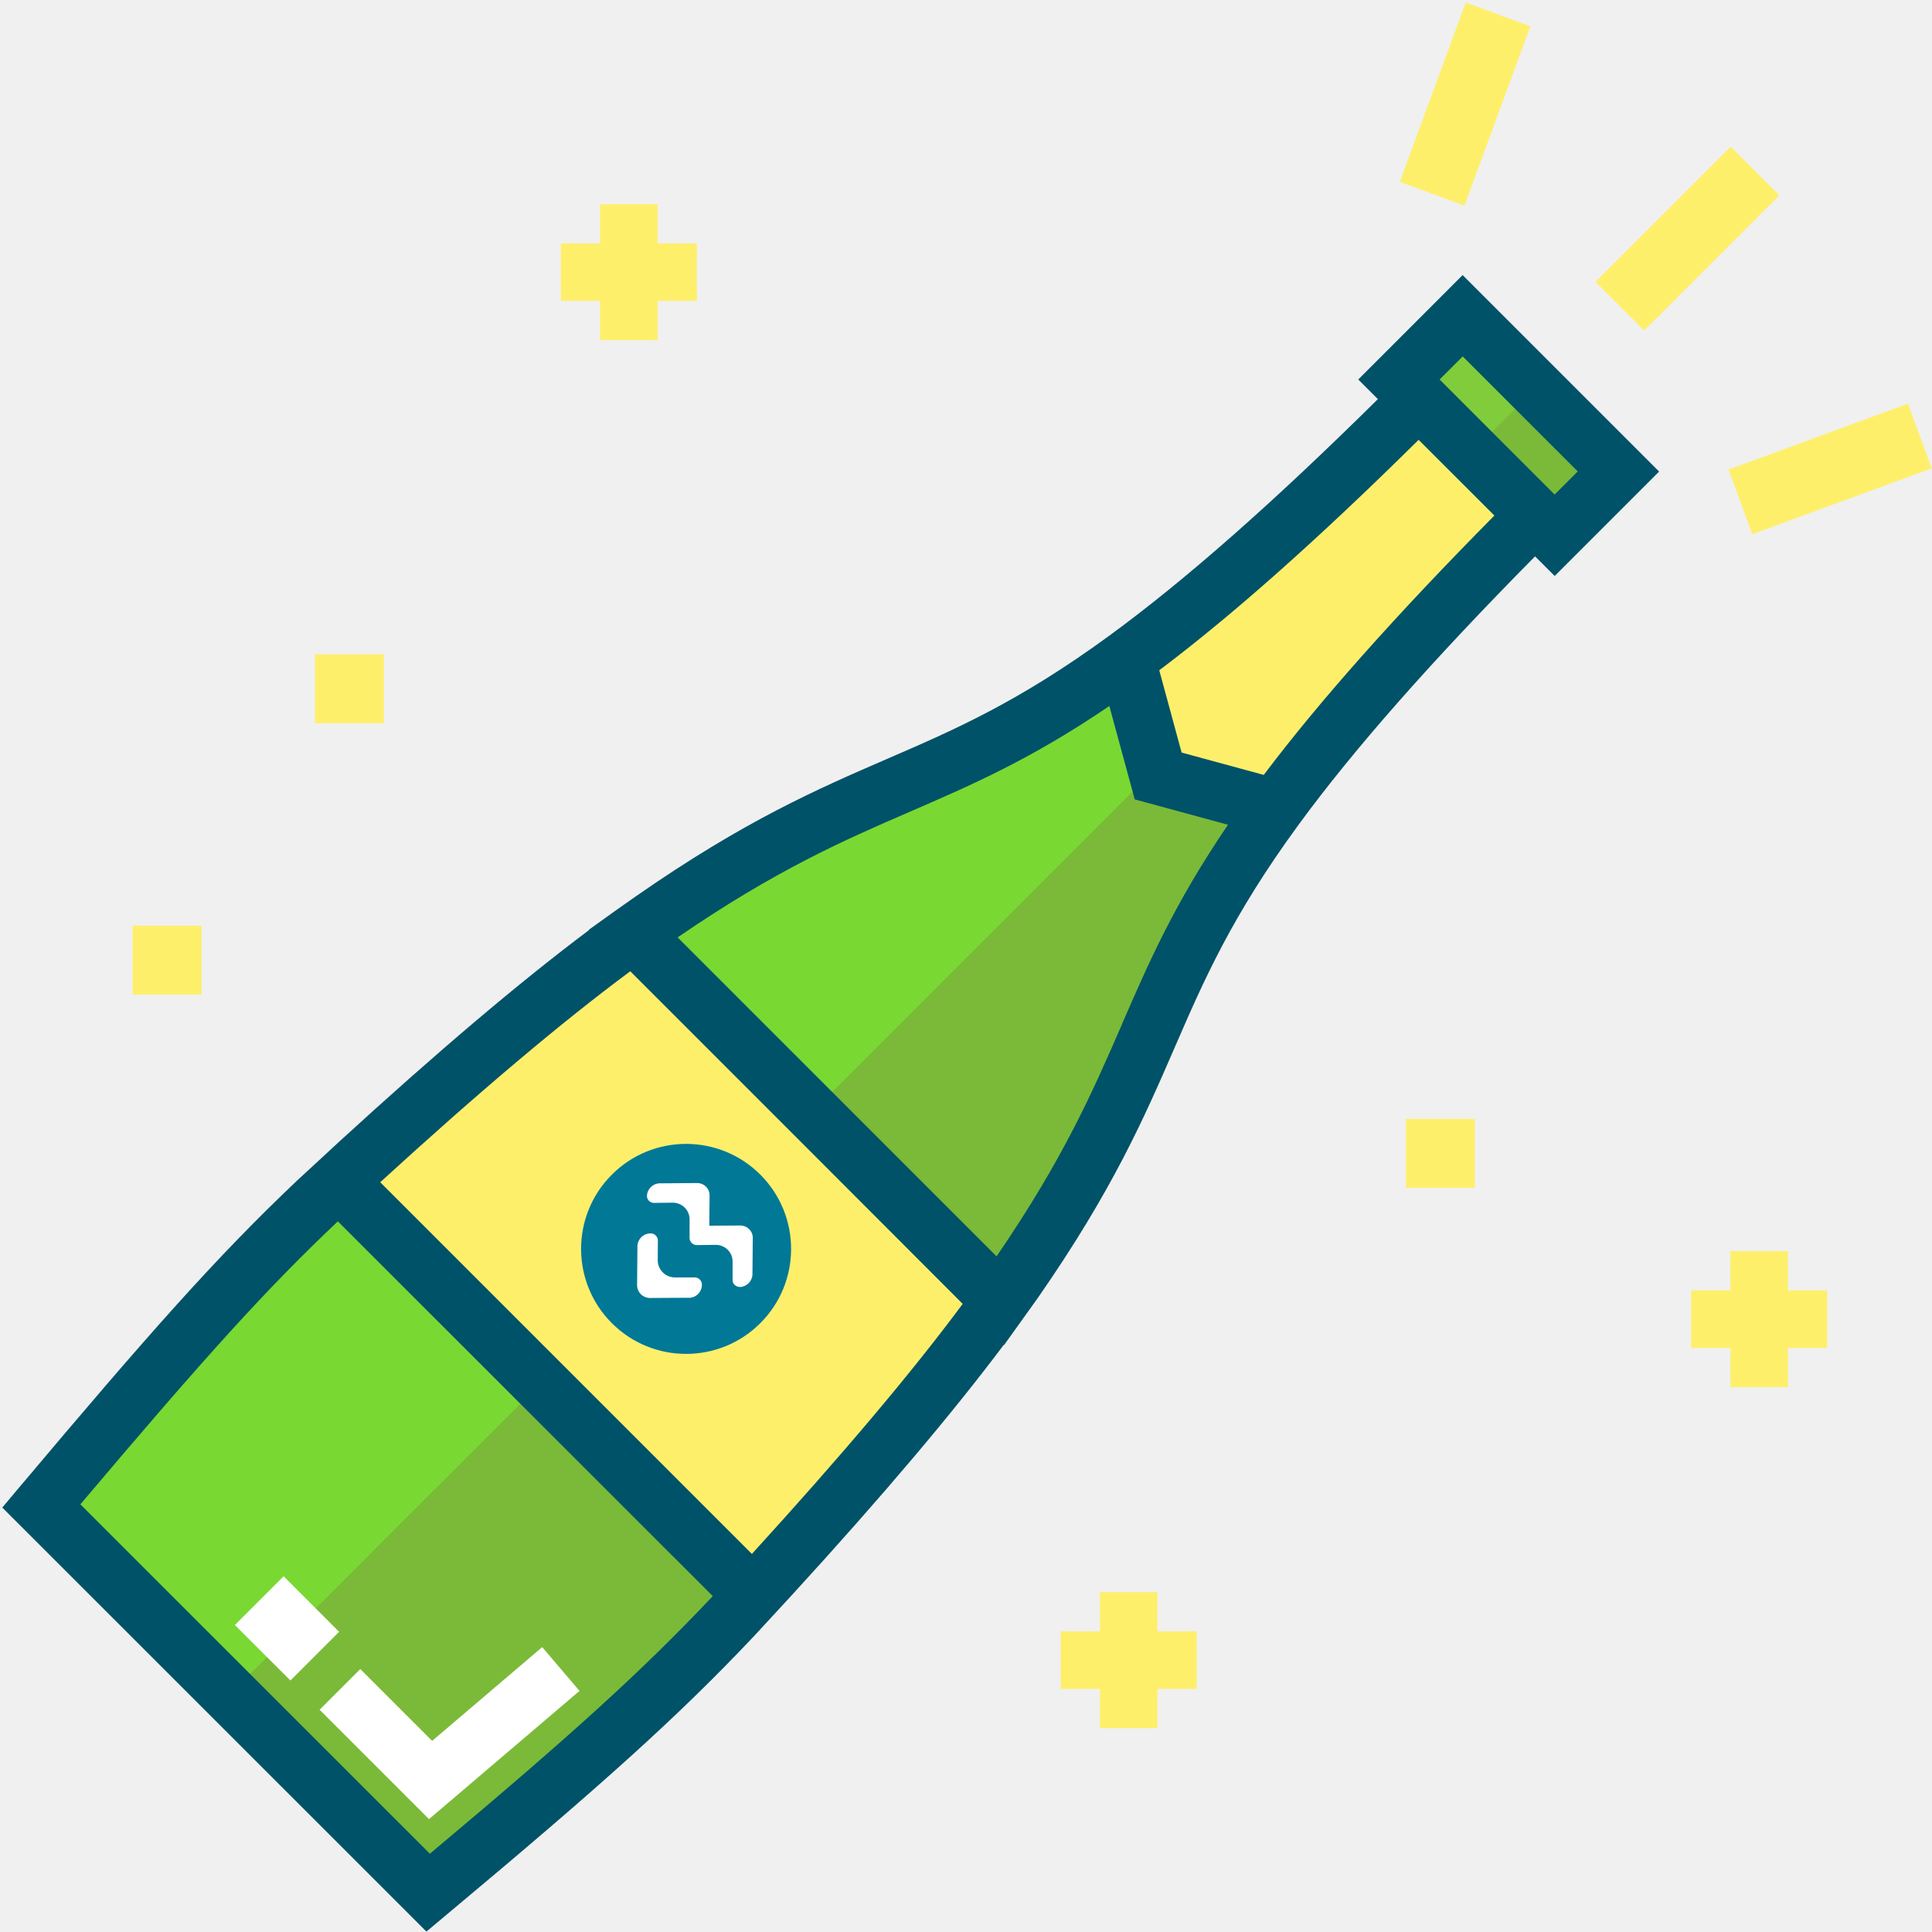
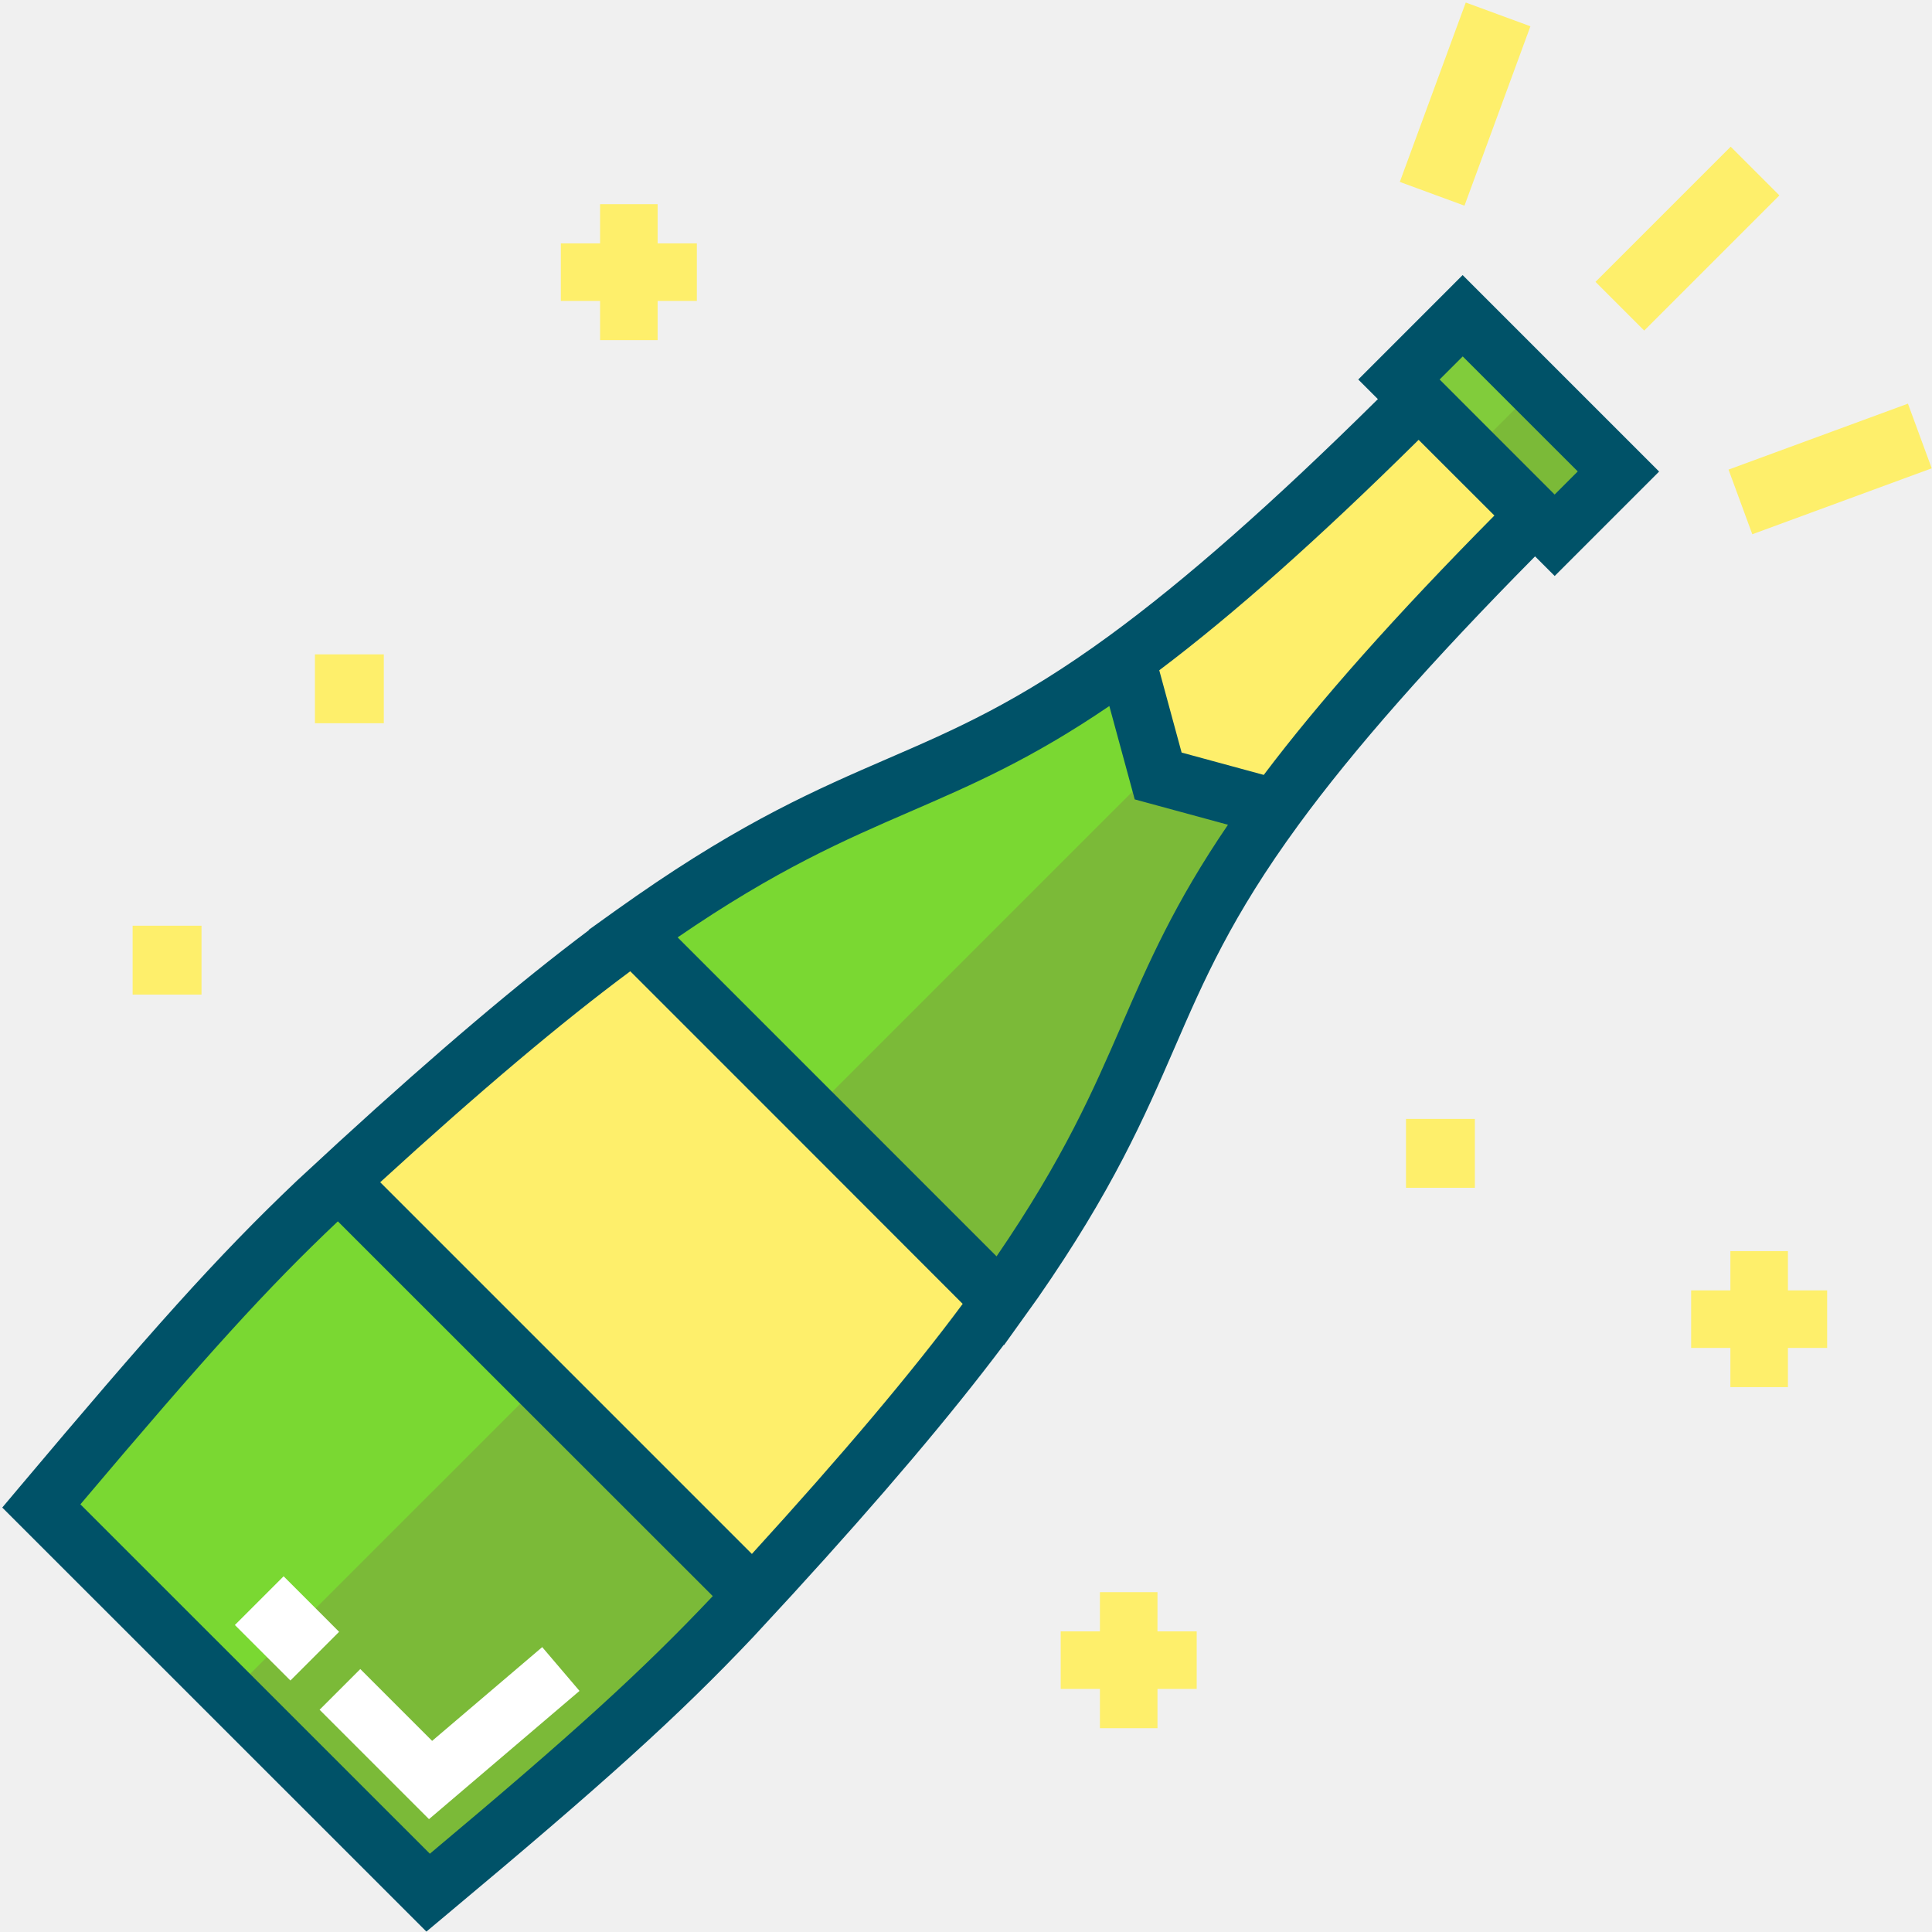
- <svg xmlns="http://www.w3.org/2000/svg" width="230" height="230" viewBox="0 0 230 230">
-   <g fill="none" fill-rule="evenodd">
-     <g fill-rule="nonzero">
-       <path fill="#81CC3B" d="M166.542 45.178l7.59-7.59 18.535 18.534-7.59 7.59z" />
-       <path fill="#7AD832" d="M50.969 225.318L4.937 179.283c17.485-20.753 24.949-29.021 35.382-38.646l49.296 49.296c-9.629 10.433-18.226 18.329-38.646 35.385zM134.088 78.437c-22.944 16.753-31.669 13.294-58.723 32.693l43.735 43.739c19.311-26.98 15.902-35.723 32.707-58.701l-13.931-3.789-3.788-13.942z" />
-     </g>
-     <g fill="#7BBA38" fill-rule="nonzero">
-       <path d="M175.209 53.843l7.59-7.59 9.87 9.867-7.592 7.591zM50.969 225.318c20.42-17.056 29.017-24.949 38.628-35.385l-25.232-25.247-37.017 37.012 23.62 23.62zM119.1 154.869c19.311-26.98 15.902-35.723 32.707-58.701l-13.931-3.789-.259-.946-40.974 40.975 22.457 22.461z" />
-     </g>
-     <g fill="#FEEF6B" fill-rule="nonzero">
-       <path d="M119.1 154.869c-6.081 8.505-15.27 19.655-29.489 35.085l-49.295-49.296c15.412-14.225 26.579-23.422 35.049-29.507L119.1 154.87zM168.885 47.524c-14.97 14.97-25.945 24.453-34.801 30.913l3.788 13.942 13.932 3.789c6.481-8.86 15.947-19.846 30.924-34.798l-13.843-13.846z" />
-     </g>
-     <g fill="#FEEF6B" fill-rule="nonzero">
-       <path d="M189.939 33.555l16.093-16.093 5.799 5.799-16.093 16.093zM205.778 55.904l21.358-7.85 2.83 7.698-21.359 7.85zM166.645 21.657l7.85-21.358 7.697 2.829-7.85 21.358z" />
-     </g>
-     <path fill="#005268" fill-rule="nonzero" d="M161.698 45.178l2.336 2.335c-12.514 12.38-22.986 21.593-31.967 28.157-10.82 7.903-18.389 11.18-26.405 14.65-8.374 3.63-17.011 7.375-29.914 16.348l-2.389 1.68-3.278 2.35.032.032c-8.23 6.17-18.003 14.448-29.709 25.161l-2.417 2.233-2.619 2.417c-9.632 9.133-17.581 18.134-33.075 36.524L.269 179.47l50.494 50.48 2.396-2.006c18.719-15.633 27.621-23.663 36.53-33.086l2.417-2.62 2.23-2.416c10.702-11.695 18.977-21.484 25.161-29.723l.032.032 2.35-3.282.021-.028 1.67-2.332c8.901-12.815 12.644-21.43 16.266-29.769 3.49-8.045 6.79-15.643 14.742-26.516 6.567-8.98 15.8-19.46 28.167-31.97l2.336 2.336 12.432-12.432-23.39-23.39-12.425 12.429zM51.174 220.68L9.57 179.088c15.058-17.822 22.23-25.725 30.65-33.688l41.248 41.23 3.385 3.384c-8.367 8.86-16.734 16.469-33.678 30.666zm38.335-35.688l-44.246-44.249c11.819-10.809 21.618-19.07 29.769-25.116l19.792 19.793 19.783 19.803c-6.046 8.151-14.314 17.947-25.098 29.77zm44.04-63.01c-3.392 7.796-6.886 15.866-14.91 27.582l-37.969-37.97c11.798-8.09 19.878-11.592 27.714-14.987 7.35-3.19 14.345-6.212 23.68-12.556l3.023 11.114 11.1 3.02c-6.387 9.387-9.438 16.411-12.642 23.793l.004.004zm16.904-29.73l-9.784-2.662-2.662-9.795c8.82-6.645 18.964-15.657 30.875-27.434l9.022 9.012c-11.78 11.908-20.799 22.05-27.454 30.875l.003.004zm34.624-33.377l-13.693-13.697 2.75-2.747 13.693 13.69-2.75 2.754z" />
-     <g fill="#FEEF6B" fill-rule="nonzero">
-       <path d="M71.438 40.493h6.85v-4.671h4.671v-6.847h-4.67v-4.67h-6.85v4.67h-4.672v6.847h4.671zM212.847 148.944h-6.85v4.67h-4.67v6.85h4.67v4.668h6.85v-4.667h4.671v-6.85h-4.67zM137.794 189.543h-6.85v4.67h-4.67v6.85h4.67v4.672h6.85v-4.671h4.671v-6.85h-4.67zM15.788 110.202h8.201v8.2h-8.2zM167.38 133.202h8.2v8.2h-8.2zM37.491 77.899h8.201v8.2h-8.2z" />
-     </g>
-     <g fill="#FFF" fill-rule="nonzero">
-       <path d="M51.071 216.565l-13.024-13.024 4.845-4.844 8.551 8.551 13.106-11.163 4.44 5.213zM27.963 193.453l5.8-5.8 6.607 6.609-5.799 5.799z" />
-     </g>
-     <path fill="#FFF" d="M89.464 141.312c-4.3-4.3-11.273-4.3-15.573 0-4.3 4.3-4.3 11.273 0 15.573 4.3 4.3 11.273 4.3 15.573 0a11.012 11.012 0 0 0 0-15.573z" />
-     <path fill="#007896" fill-rule="nonzero" d="M90.517 139.839c-4.882-4.882-12.797-4.882-17.678 0-4.882 4.881-4.882 12.796 0 17.678 4.881 4.881 12.796 4.881 17.678 0a12.5 12.5 0 0 0 0-17.678zm-8.547 14.656l-4.58.027a1.562 1.562 0 0 1-1.098-.447 1.562 1.562 0 0 1-.448-1.1l.039-4.568a1.562 1.562 0 0 1 1.574-1.574.852.852 0 0 1 .862.861l-.017 2.315a2.047 2.047 0 0 0 2.066 2.066H82.7a.852.852 0 0 1 .861.862 1.563 1.563 0 0 1-1.58 1.569l-.01-.011zm6.077-1.293a.836.836 0 0 1-.596-.243.781.781 0 0 1-.238-.569v-2.21a1.945 1.945 0 0 0-.575-1.392 2.008 2.008 0 0 0-1.441-.59l-2.238.027a.836.836 0 0 1-.718-.387.781.781 0 0 1-.149-.47v-2.21a1.945 1.945 0 0 0-.575-1.391 2.008 2.008 0 0 0-1.441-.592l-2.238.028a.836.836 0 0 1-.823-.823 1.563 1.563 0 0 1 1.508-1.508l4.453-.033c.403-.006.792.151 1.077.436.273.272.424.643.42 1.028l-.033 3.613 3.668-.023a1.5 1.5 0 0 1 1.077.437c.28.273.435.648.431 1.038l-.039 4.381a1.562 1.562 0 0 1-1.524 1.47l-.006-.017z" />
-   </g>
+ <svg xmlns="http://www.w3.org/2000/svg" width="230" height="230" viewBox="0 0 230 230" fill="none">
+   <path d="M166.542 45.178L174.132 37.588L192.667 56.122L185.077 63.712L166.542 45.178Z" fill="#81CC3B" />
+   <path d="M50.969 225.318L4.937 179.283C22.422 158.53 29.886 150.262 40.319 140.637L89.615 189.933C79.986 200.366 71.389 208.262 50.969 225.318V225.318ZM134.088 78.437C111.144 95.19 102.419 91.731 75.365 111.13L119.1 154.869C138.411 127.889 135.002 119.146 151.807 96.168L137.876 92.379L134.088 78.437V78.437Z" fill="#7AD832" />
+   <path d="M175.209 53.843L182.799 46.253L192.669 56.12L185.077 63.711L175.209 53.843ZM50.969 225.318C71.389 208.262 79.986 200.369 89.597 189.933L64.365 164.686L27.348 201.698L50.968 225.318H50.969ZM119.1 154.869C138.411 127.889 135.002 119.146 151.807 96.168L137.876 92.379L137.617 91.433L96.643 132.408L119.1 154.869V154.869Z" fill="#7BBA38" />
+   <path d="M119.1 154.869C113.019 163.374 103.83 174.524 89.611 189.954L40.316 140.658C55.728 126.433 66.895 117.236 75.365 111.151L119.1 154.87V154.869ZM168.885 47.524C153.915 62.494 142.94 71.977 134.084 78.437L137.872 92.379L151.804 96.168C158.285 87.308 167.751 76.322 182.728 61.37L168.885 47.524V47.524Z" fill="#FEEF6B" />
+   <path d="M189.939 33.555L206.032 17.462L211.831 23.261L195.738 39.354L189.939 33.555ZM205.778 55.904L227.136 48.054L229.966 55.752L208.607 63.602L205.778 55.904ZM166.645 21.657L174.495 0.299L182.192 3.128L174.342 24.486L166.645 21.657Z" fill="#FEEF6B" />
+   <path d="M161.698 45.178L164.034 47.513C151.52 59.893 141.048 69.106 132.067 75.67C121.247 83.573 113.678 86.85 105.662 90.32C97.288 93.95 88.651 97.695 75.748 106.668L73.359 108.348L70.081 110.698L70.113 110.73C61.883 116.9 52.11 125.178 40.404 135.891L37.987 138.124L35.368 140.541C25.736 149.674 17.787 158.675 2.293 177.065L0.269 179.47L50.763 229.95L53.159 227.944C71.878 212.311 80.78 204.281 89.689 194.858L92.106 192.238L94.336 189.822C105.038 178.127 113.313 168.338 119.497 160.099L119.529 160.131L121.879 156.849L121.9 156.821L123.57 154.489C132.471 141.674 136.214 133.059 139.836 124.72C143.326 116.675 146.626 109.077 154.578 98.204C161.145 89.224 170.378 78.744 182.745 66.234L185.081 68.57L197.513 56.138L174.123 32.748L161.698 45.177V45.178ZM51.174 220.68L9.57 179.088C24.628 161.266 31.8 153.363 40.22 145.4L81.468 186.63L84.853 190.014C76.486 198.874 68.119 206.483 51.175 220.68H51.174ZM89.509 184.992L45.263 140.743C57.082 129.934 66.881 121.673 75.032 115.627L94.824 135.42L114.607 155.223C108.561 163.374 100.293 173.17 89.509 184.993V184.992ZM133.549 121.982C130.157 129.778 126.663 137.848 118.639 149.564L80.67 111.594C92.468 103.504 100.548 100.002 108.384 96.607C115.734 93.417 122.729 90.395 132.064 84.051L135.087 95.165L146.187 98.185C139.8 107.572 136.749 114.596 133.545 121.978L133.549 121.982V121.982ZM150.453 92.252L140.669 89.59L138.007 79.795C146.827 73.15 156.971 64.138 168.882 52.361L177.904 61.373C166.124 73.281 157.105 83.423 150.45 92.248L150.453 92.252V92.252ZM185.077 58.875L171.384 45.178L174.134 42.431L187.827 56.121L185.077 58.875Z" fill="#005268" />
+   <path d="M71.438 40.493H78.288V35.822H82.959V28.975H78.289V24.305H71.439V28.975H66.767V35.822H71.438V40.493ZM212.847 148.944H205.997V153.614H201.327V160.464H205.997V165.132H212.847V160.465H217.518V153.615H212.848L212.847 148.944ZM137.794 189.543H130.944V194.213H126.274V201.063H130.944V205.735H137.794V201.064H142.465V194.214H137.795L137.794 189.543ZM15.788 110.202H23.989V118.402H15.789L15.788 110.202ZM167.38 133.202H175.58V141.402H167.38V133.202ZM37.491 77.899H45.692V86.099H37.492L37.491 77.899Z" fill="#FEEF6B" />
+   <path d="M51.071 216.565L38.047 203.541L42.892 198.697L51.443 207.248L64.549 196.085L68.989 201.298L51.071 216.565ZM27.963 193.453L33.763 187.653L40.37 194.262L34.571 200.061L27.963 193.453Z" fill="white" />
</svg>
